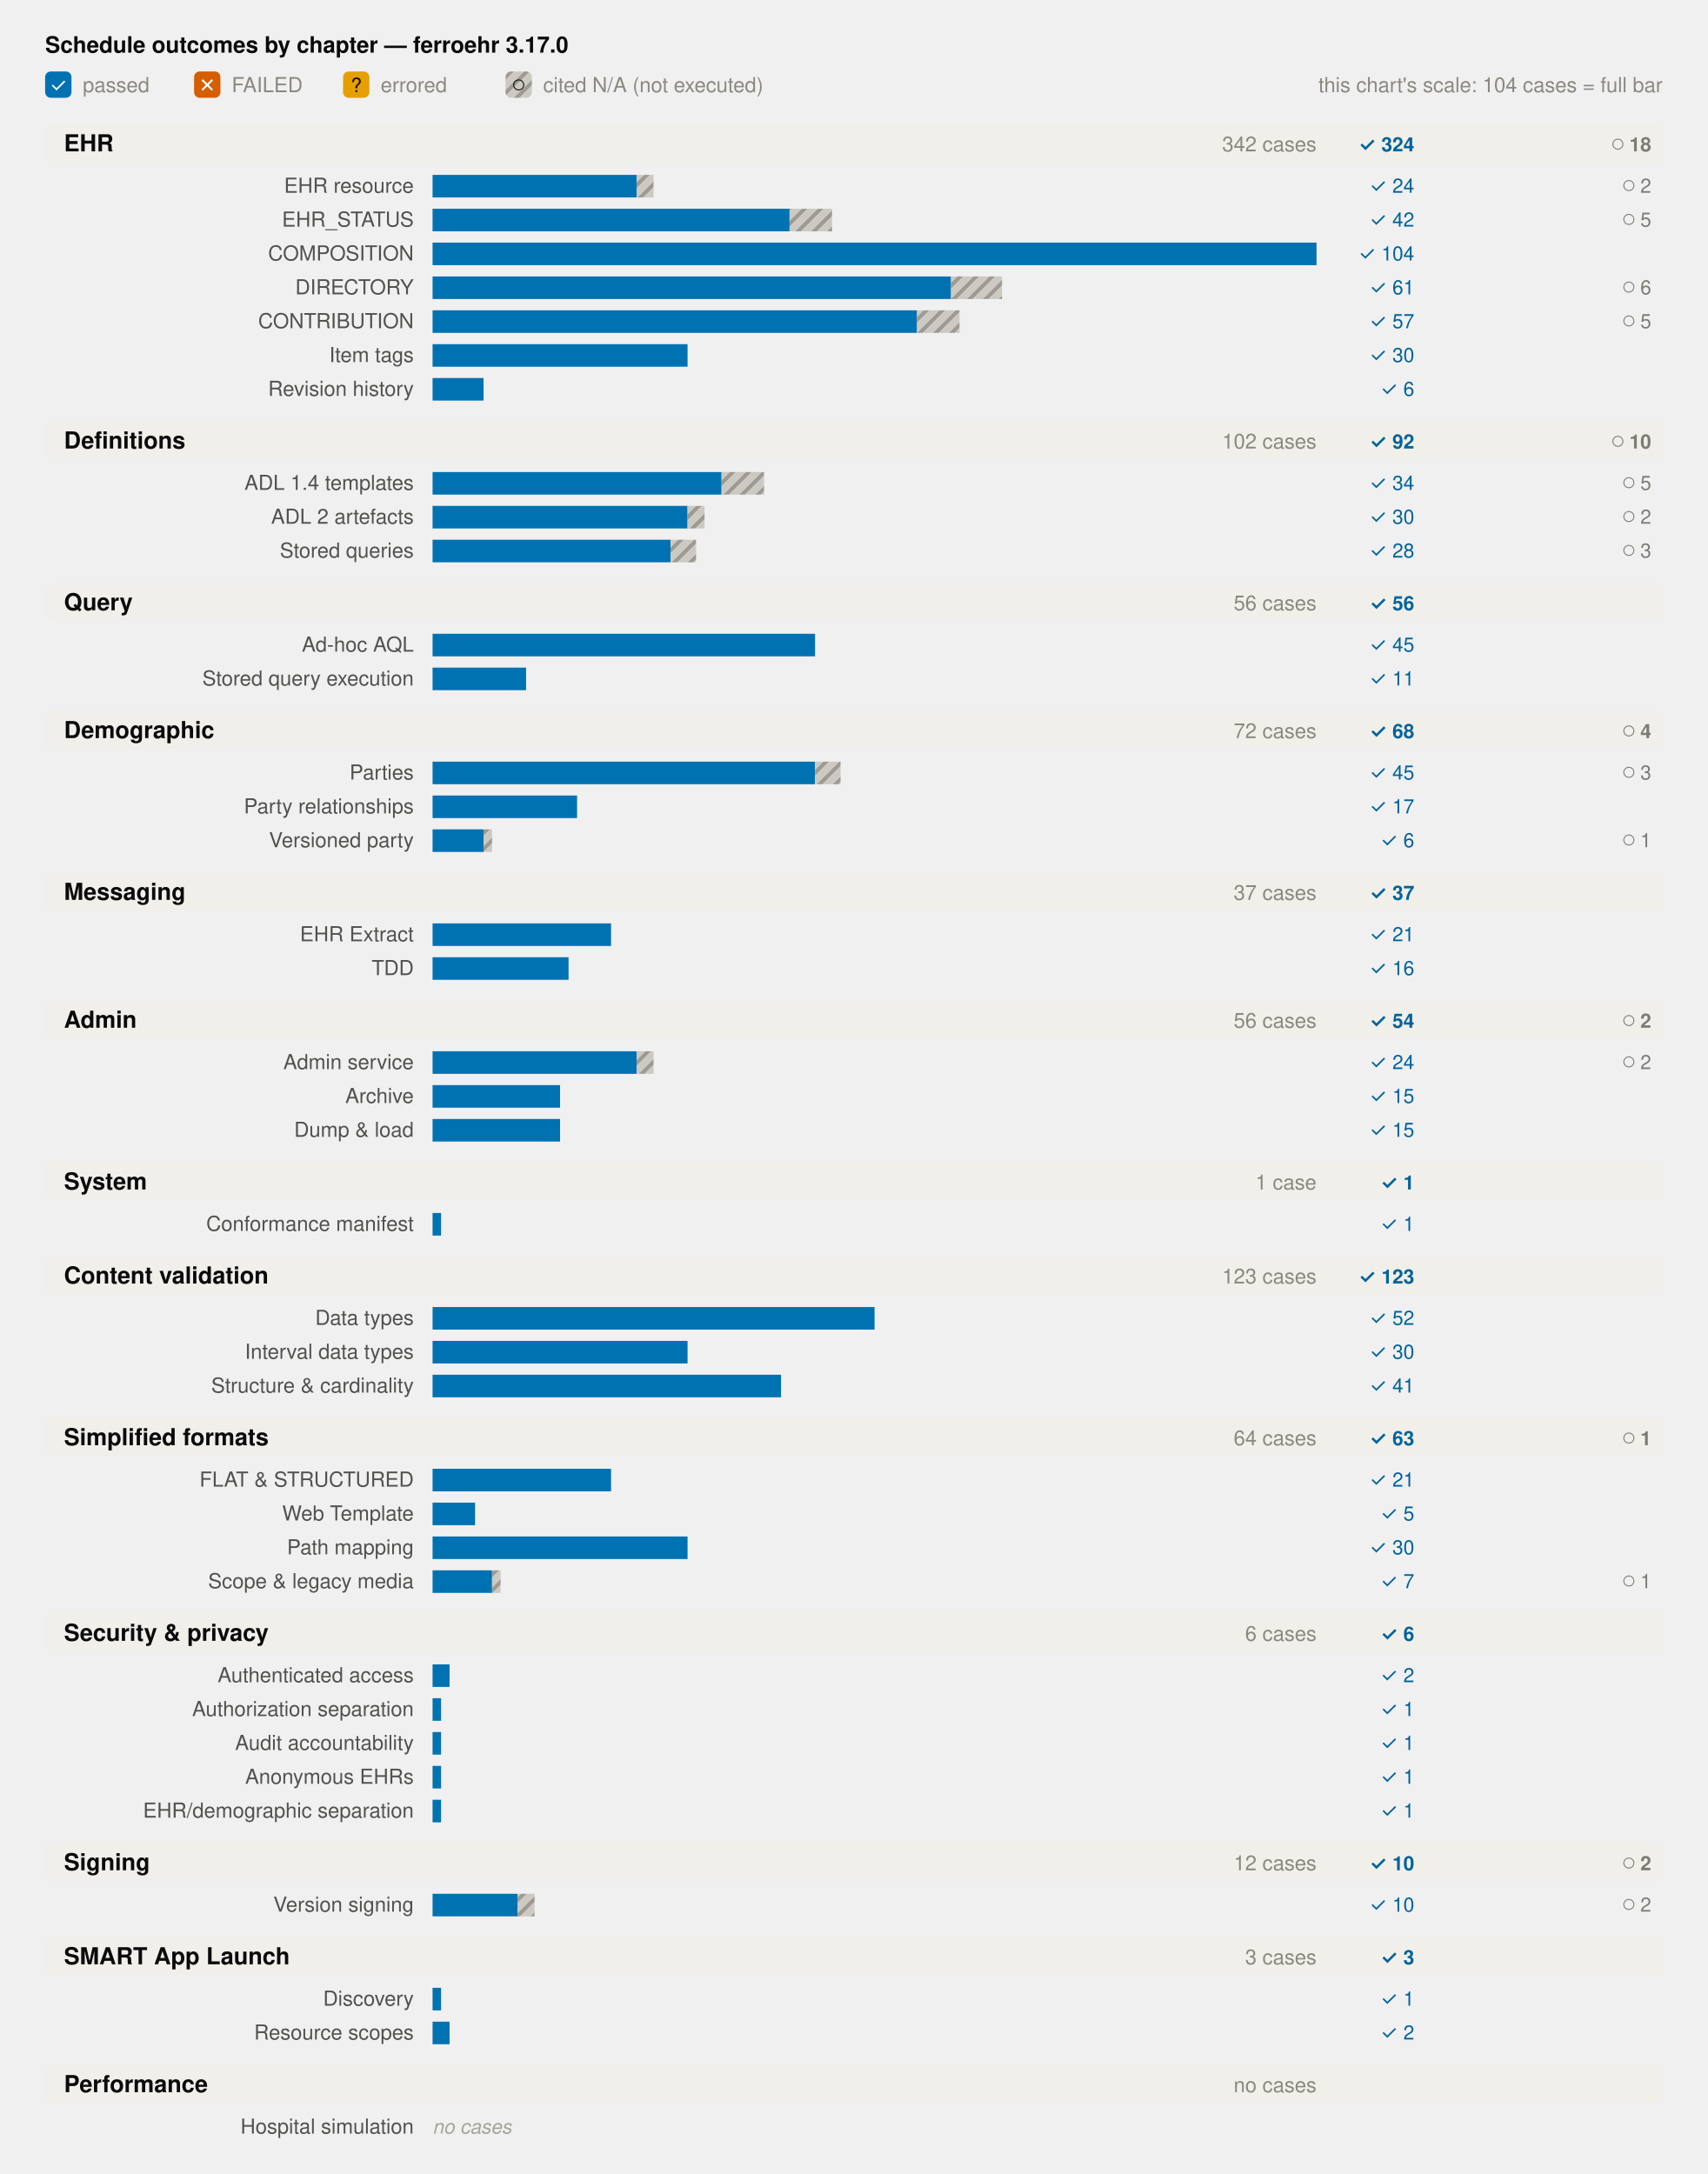
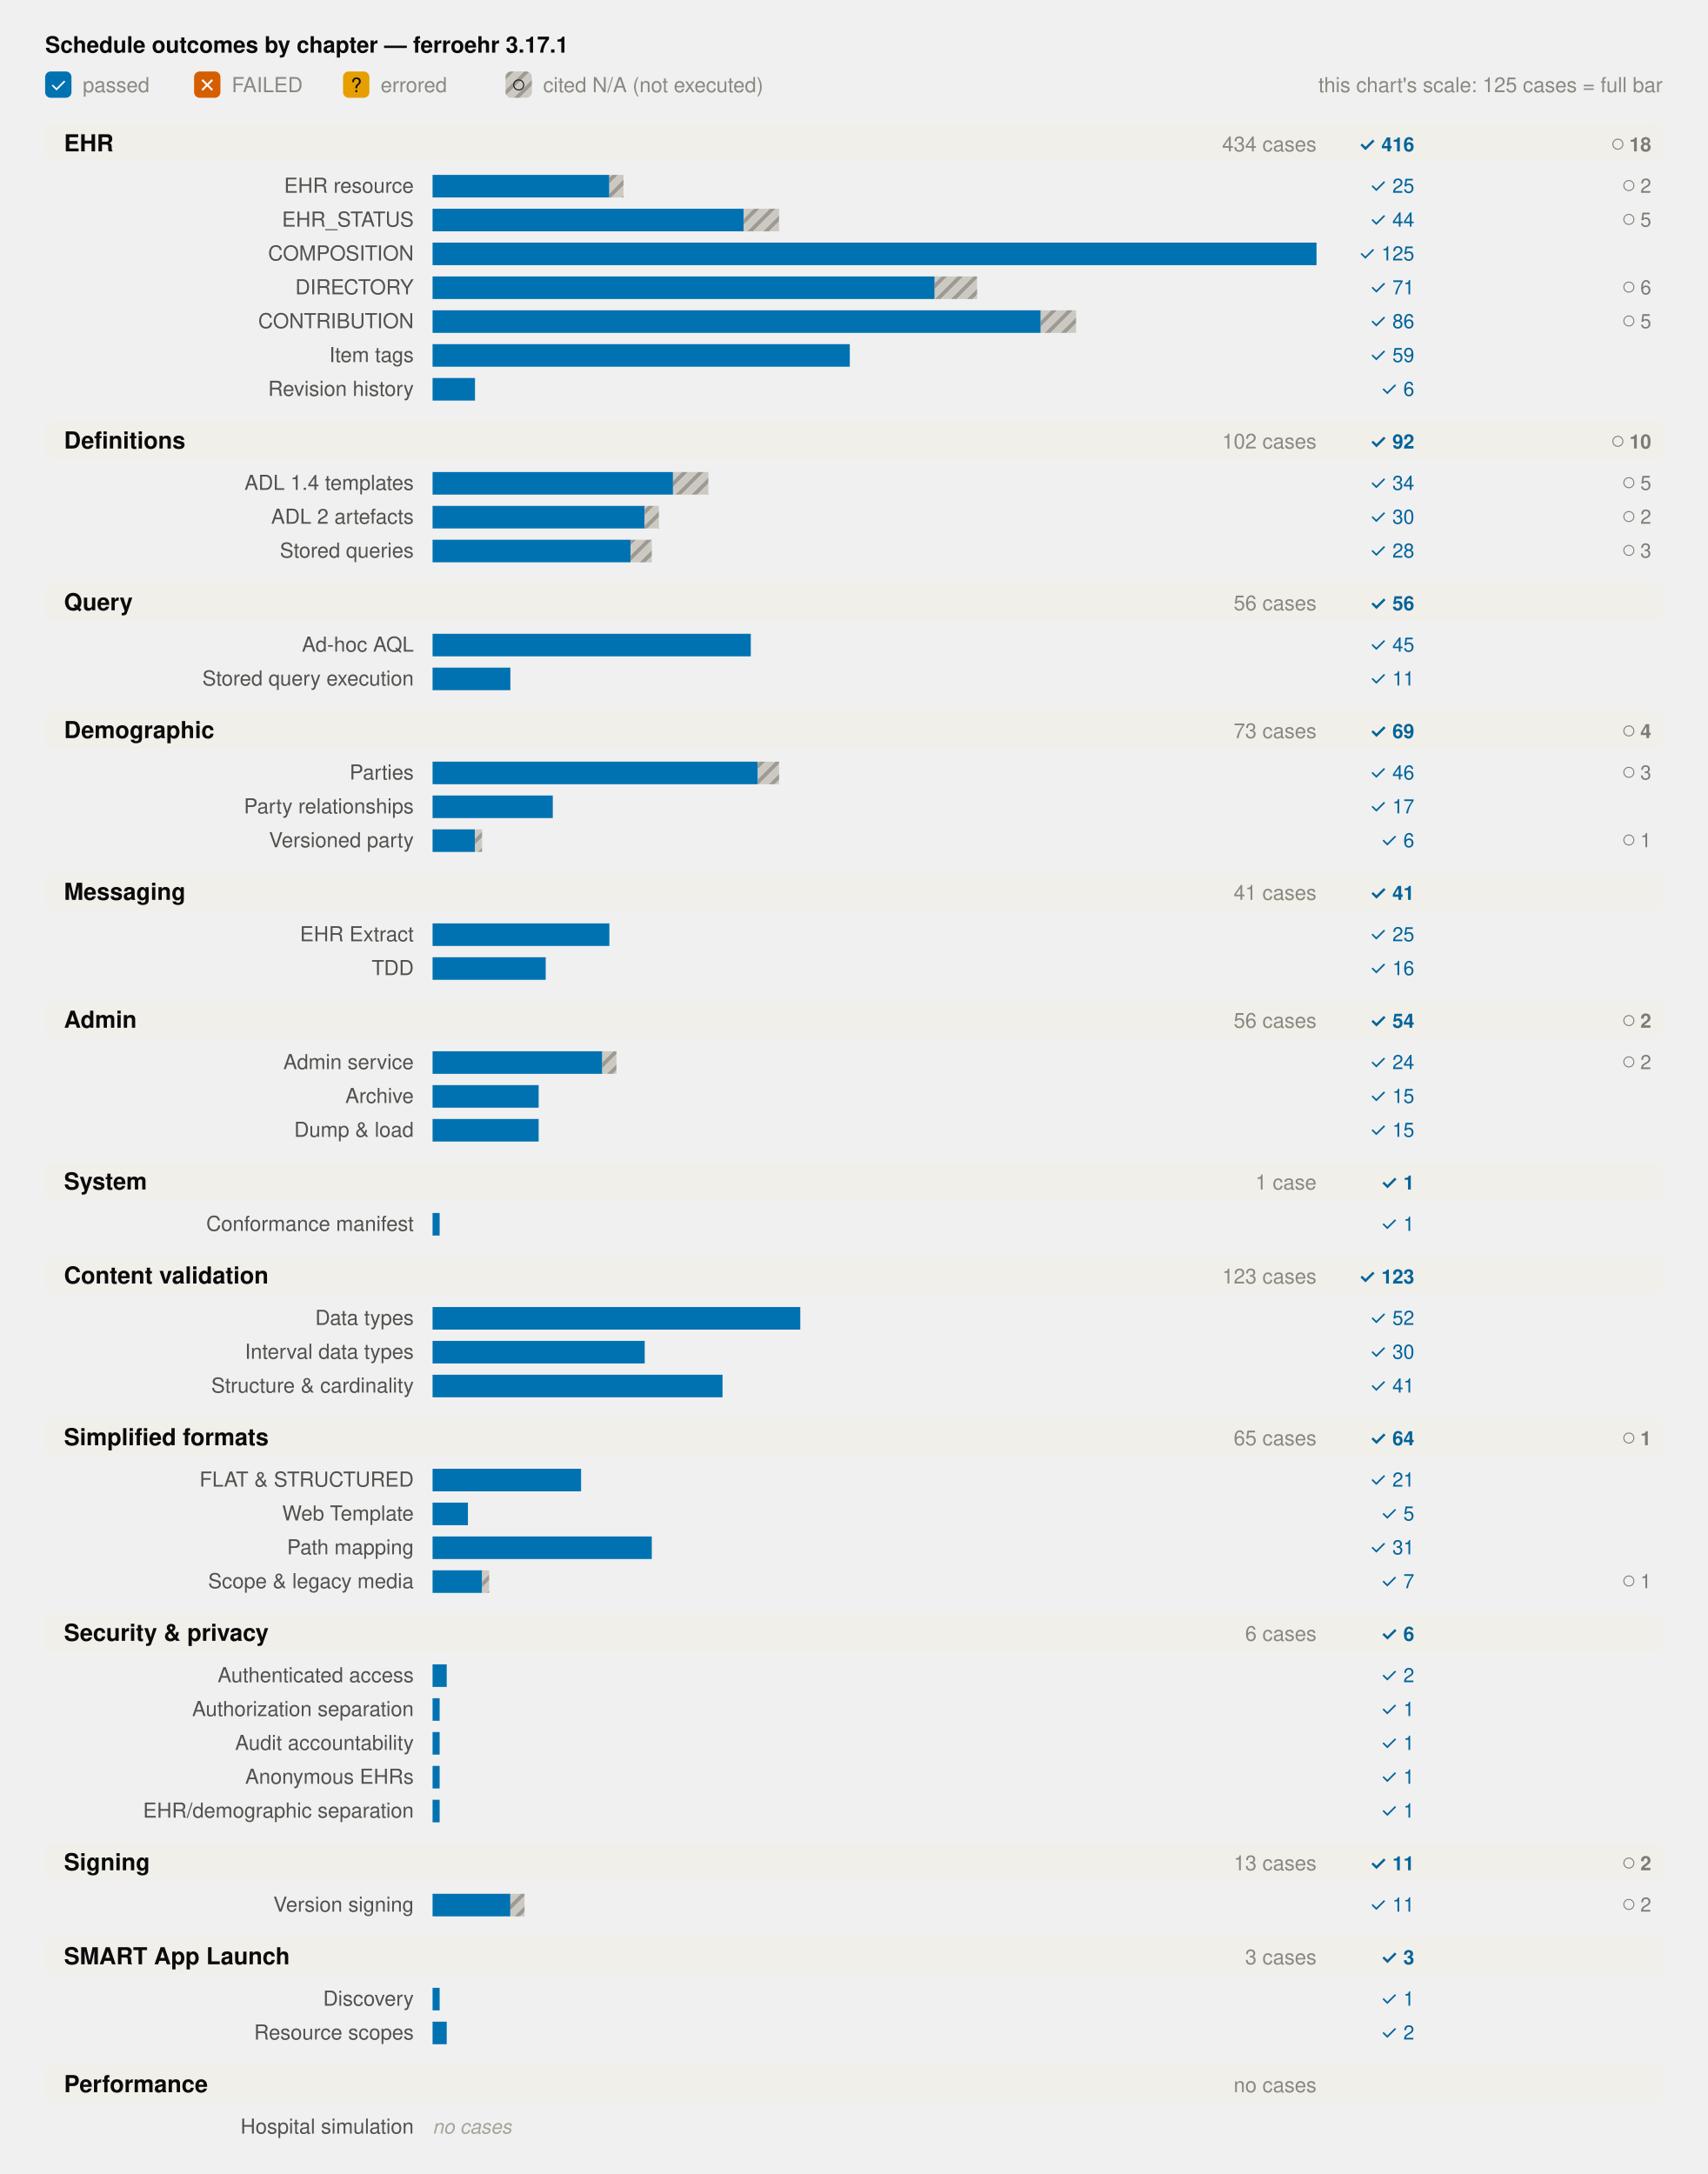
<svg xmlns="http://www.w3.org/2000/svg" viewBox="0 0 908 1156" width="908" height="1156" role="img">
  <style>
text { fill: #52514e; font: 12px -apple-system, 'Segoe UI', Helvetica, Arial, sans-serif; }
.title { fill: #0b0b0b; font-weight: 600; }
.muted { fill: #8a8880; font-size: 11px; }
.grid { stroke: #e4e2dd; stroke-width: 1; }
.cell-label { fill: #ffffff; font-size: 11px; }
.cell-label-dim { fill: #0b0b0b; font-size: 11px; }
.ev-passed { fill: #0072b2; }
.ev-failed { fill: #d55e00; }
.ev-inconclusive { fill: #e69f00; }
.ev-not-evidenced { fill: #cbc9c2; }
.cell-required { stroke: #52514e; stroke-width: 1.2; }
.cell-optional { stroke: #cbc9c2; stroke-width: 1; stroke-dasharray: 3 2; }
.bar-passed { fill: #0072b2; }
.bar-failed { fill: #d55e00; }
.bar-errored { fill: #e69f00; }
.bar-na { fill: #cbc9c2; }
.seg-label { fill: #ffffff; font-size: 10.5px; }
.seg-label-dim { fill: #0b0b0b; font-size: 10.5px; }
@media (prefers-color-scheme: dark) {
text { fill: #c3c2b7; }
.title { fill: #ffffff; }
.muted { fill: #8f8e85; }
.grid { stroke: #3a3a38; }
.cell-label { fill: #ffffff; }
.cell-label-dim { fill: #e8e6e0; }
.ev-passed { fill: #3987e5; }
.ev-failed { fill: #e5484d; }
.ev-inconclusive { fill: #f5a623; }
.ev-not-evidenced { fill: #4a4a47; }
.cell-required { stroke: #c3c2b7; }
.cell-optional { stroke: #4a4a47; }
.bar-passed { fill: #3987e5; }
.bar-failed { fill: #e5484d; }
.bar-errored { fill: #d9a514; }
.bar-na { fill: #4a4a47; }
.seg-label-dim { fill: #e8e6e0; }
}
</style>
  <style>
.chap-row { fill: #f1efe9; }
.chap-name { fill: #0b0b0b; font-size: 12.5px; font-weight: 600; }
.band-label { fill: #52514e; font-size: 11px; }
.band-empty { fill: #a5a39b; font-size: 10.5px; font-style: italic; }
.count { font-size: 10.5px; }
.count-strong { font-weight: 600; }
.count-passed { fill: #00639b; }
.count-failed { fill: #c0530b; font-weight: 600; }
.count-errored { fill: #9a7100; }
.count-na { fill: #7d7b74; }
.na-line { stroke: #9d9b93; stroke-width: 2; }
@media (prefers-color-scheme: dark) {
.chap-row { fill: #2b2b29; }
.chap-name { fill: #ffffff; }
.band-label { fill: #c3c2b7; }
.band-empty { fill: #6f6e68; }
.count-passed { fill: #4f97ee; }
.count-failed { fill: #f2696d; }
.count-errored { fill: #d9a514; }
.count-na { fill: #8f8e85; }
.na-line { stroke: #6d6d69; }
}
</style>
  <defs>
    <pattern id="na-hatch" width="6" height="6" patternUnits="userSpaceOnUse" patternTransform="rotate(45)">
      <rect width="6" height="6" class="bar-na" />
      <line x1="3" y1="0" x2="3" y2="6" class="na-line" />
    </pattern>
  </defs>
-   <text x="24" y="28" class="title">Schedule outcomes by chapter — ferroehr 3.17.0</text>
+   <text x="24" y="28" class="title">Schedule outcomes by chapter — ferroehr 3.17.1</text>
  <rect x="24" y="38" width="14" height="14" rx="3" class="bar-passed" />
  <text x="31" y="49" class="seg-label" text-anchor="middle">✓</text>
  <text x="44" y="49" class="muted">passed</text>
  <rect x="103.2" y="38" width="14" height="14" rx="3" class="bar-failed" />
  <text x="110.2" y="49" class="seg-label" text-anchor="middle">✕</text>
  <text x="123.2" y="49" class="muted">FAILED</text>
  <rect x="182.4" y="38" width="14" height="14" rx="3" class="bar-errored" />
  <text x="189.4" y="49" class="seg-label-dim" text-anchor="middle">?</text>
  <text x="202.4" y="49" class="muted">errored</text>
  <rect x="268.8" y="38" width="14" height="14" rx="3" fill="url(#na-hatch)" />
  <text x="275.8" y="49" class="seg-label-dim" text-anchor="middle">○</text>
  <text x="288.8" y="49" class="muted">cited N/A (not executed)</text>
-   <text x="884" y="49" class="muted" text-anchor="end">this chart's scale: 104 cases = full bar</text>
+   <text x="884" y="49" class="muted" text-anchor="end">this chart's scale: 125 cases = full bar</text>
  <rect x="24" y="66" width="860" height="20" rx="4" class="chap-row" />
  <text x="34" y="80.5" class="chap-name">EHR</text>
-   <text x="700" y="80.5" class="muted" text-anchor="end">342 cases</text>
-   <text x="752" y="80.5" class="count count-passed count-strong" text-anchor="end">✓ 324</text>
+   <text x="700" y="80.5" class="muted" text-anchor="end">434 cases</text>
+   <text x="752" y="80.5" class="count count-passed count-strong" text-anchor="end">✓ 416</text>
  <text x="878" y="80.5" class="count count-na count-strong" text-anchor="end">○ 18</text>
  <text x="220" y="102.5" class="band-label" text-anchor="end">EHR resource</text>
-   <rect x="230" y="93" width="108.462" height="12" class="bar-passed" />
-   <rect x="338.462" y="93" width="9.038" height="12" fill="url(#na-hatch)" />
-   <text x="752" y="102.5" class="count count-passed" text-anchor="end">✓ 24</text>
+   <rect x="230" y="93" width="94" height="12" class="bar-passed" />
+   <rect x="324" y="93" width="7.52" height="12" fill="url(#na-hatch)" />
+   <text x="752" y="102.5" class="count count-passed" text-anchor="end">✓ 25</text>
  <text x="878" y="102.5" class="count count-na" text-anchor="end">○ 2</text>
  <text x="220" y="120.5" class="band-label" text-anchor="end">EHR_STATUS</text>
-   <rect x="230" y="111" width="189.808" height="12" class="bar-passed" />
-   <rect x="419.808" y="111" width="22.596" height="12" fill="url(#na-hatch)" />
-   <text x="752" y="120.5" class="count count-passed" text-anchor="end">✓ 42</text>
+   <rect x="230" y="111" width="165.44" height="12" class="bar-passed" />
+   <rect x="395.44" y="111" width="18.8" height="12" fill="url(#na-hatch)" />
+   <text x="752" y="120.5" class="count count-passed" text-anchor="end">✓ 44</text>
  <text x="878" y="120.5" class="count count-na" text-anchor="end">○ 5</text>
  <text x="220" y="138.5" class="band-label" text-anchor="end">COMPOSITION</text>
  <rect x="230" y="129" width="470" height="12" class="bar-passed" />
-   <text x="752" y="138.5" class="count count-passed" text-anchor="end">✓ 104</text>
+   <text x="752" y="138.5" class="count count-passed" text-anchor="end">✓ 125</text>
  <text x="220" y="156.5" class="band-label" text-anchor="end">DIRECTORY</text>
-   <rect x="230" y="147" width="275.673" height="12" class="bar-passed" />
-   <rect x="505.673" y="147" width="27.115" height="12" fill="url(#na-hatch)" />
-   <text x="752" y="156.5" class="count count-passed" text-anchor="end">✓ 61</text>
+   <rect x="230" y="147" width="266.96" height="12" class="bar-passed" />
+   <rect x="496.96" y="147" width="22.56" height="12" fill="url(#na-hatch)" />
+   <text x="752" y="156.5" class="count count-passed" text-anchor="end">✓ 71</text>
  <text x="878" y="156.5" class="count count-na" text-anchor="end">○ 6</text>
  <text x="220" y="174.5" class="band-label" text-anchor="end">CONTRIBUTION</text>
-   <rect x="230" y="165" width="257.596" height="12" class="bar-passed" />
-   <rect x="487.596" y="165" width="22.596" height="12" fill="url(#na-hatch)" />
-   <text x="752" y="174.5" class="count count-passed" text-anchor="end">✓ 57</text>
+   <rect x="230" y="165" width="323.36" height="12" class="bar-passed" />
+   <rect x="553.36" y="165" width="18.8" height="12" fill="url(#na-hatch)" />
+   <text x="752" y="174.5" class="count count-passed" text-anchor="end">✓ 86</text>
  <text x="878" y="174.5" class="count count-na" text-anchor="end">○ 5</text>
  <text x="220" y="192.5" class="band-label" text-anchor="end">Item tags</text>
-   <rect x="230" y="183" width="135.577" height="12" class="bar-passed" />
-   <text x="752" y="192.5" class="count count-passed" text-anchor="end">✓ 30</text>
+   <rect x="230" y="183" width="221.84" height="12" class="bar-passed" />
+   <text x="752" y="192.5" class="count count-passed" text-anchor="end">✓ 59</text>
  <text x="220" y="210.5" class="band-label" text-anchor="end">Revision history</text>
-   <rect x="230" y="201" width="27.115" height="12" class="bar-passed" />
+   <rect x="230" y="201" width="22.56" height="12" class="bar-passed" />
  <text x="752" y="210.5" class="count count-passed" text-anchor="end">✓ 6</text>
  <rect x="24" y="224" width="860" height="20" rx="4" class="chap-row" />
  <text x="34" y="238.5" class="chap-name">Definitions</text>
  <text x="700" y="238.5" class="muted" text-anchor="end">102 cases</text>
  <text x="752" y="238.5" class="count count-passed count-strong" text-anchor="end">✓ 92</text>
  <text x="878" y="238.5" class="count count-na count-strong" text-anchor="end">○ 10</text>
  <text x="220" y="260.5" class="band-label" text-anchor="end">ADL 1.4 templates</text>
-   <rect x="230" y="251" width="153.654" height="12" class="bar-passed" />
-   <rect x="383.654" y="251" width="22.596" height="12" fill="url(#na-hatch)" />
+   <rect x="230" y="251" width="127.84" height="12" class="bar-passed" />
+   <rect x="357.84" y="251" width="18.8" height="12" fill="url(#na-hatch)" />
  <text x="752" y="260.5" class="count count-passed" text-anchor="end">✓ 34</text>
  <text x="878" y="260.5" class="count count-na" text-anchor="end">○ 5</text>
  <text x="220" y="278.5" class="band-label" text-anchor="end">ADL 2 artefacts</text>
-   <rect x="230" y="269" width="135.577" height="12" class="bar-passed" />
-   <rect x="365.577" y="269" width="9.038" height="12" fill="url(#na-hatch)" />
+   <rect x="230" y="269" width="112.8" height="12" class="bar-passed" />
+   <rect x="342.8" y="269" width="7.52" height="12" fill="url(#na-hatch)" />
  <text x="752" y="278.5" class="count count-passed" text-anchor="end">✓ 30</text>
  <text x="878" y="278.5" class="count count-na" text-anchor="end">○ 2</text>
  <text x="220" y="296.5" class="band-label" text-anchor="end">Stored queries</text>
-   <rect x="230" y="287" width="126.538" height="12" class="bar-passed" />
-   <rect x="356.538" y="287" width="13.558" height="12" fill="url(#na-hatch)" />
+   <rect x="230" y="287" width="105.28" height="12" class="bar-passed" />
+   <rect x="335.28" y="287" width="11.28" height="12" fill="url(#na-hatch)" />
  <text x="752" y="296.5" class="count count-passed" text-anchor="end">✓ 28</text>
  <text x="878" y="296.5" class="count count-na" text-anchor="end">○ 3</text>
  <rect x="24" y="310" width="860" height="20" rx="4" class="chap-row" />
  <text x="34" y="324.5" class="chap-name">Query</text>
  <text x="700" y="324.5" class="muted" text-anchor="end">56 cases</text>
  <text x="752" y="324.5" class="count count-passed count-strong" text-anchor="end">✓ 56</text>
  <text x="220" y="346.5" class="band-label" text-anchor="end">Ad-hoc AQL</text>
-   <rect x="230" y="337" width="203.365" height="12" class="bar-passed" />
+   <rect x="230" y="337" width="169.2" height="12" class="bar-passed" />
  <text x="752" y="346.5" class="count count-passed" text-anchor="end">✓ 45</text>
  <text x="220" y="364.5" class="band-label" text-anchor="end">Stored query execution</text>
-   <rect x="230" y="355" width="49.712" height="12" class="bar-passed" />
+   <rect x="230" y="355" width="41.36" height="12" class="bar-passed" />
  <text x="752" y="364.5" class="count count-passed" text-anchor="end">✓ 11</text>
  <rect x="24" y="378" width="860" height="20" rx="4" class="chap-row" />
  <text x="34" y="392.5" class="chap-name">Demographic</text>
-   <text x="700" y="392.5" class="muted" text-anchor="end">72 cases</text>
-   <text x="752" y="392.5" class="count count-passed count-strong" text-anchor="end">✓ 68</text>
+   <text x="700" y="392.5" class="muted" text-anchor="end">73 cases</text>
+   <text x="752" y="392.5" class="count count-passed count-strong" text-anchor="end">✓ 69</text>
  <text x="878" y="392.5" class="count count-na count-strong" text-anchor="end">○ 4</text>
  <text x="220" y="414.5" class="band-label" text-anchor="end">Parties</text>
-   <rect x="230" y="405" width="203.365" height="12" class="bar-passed" />
-   <rect x="433.365" y="405" width="13.558" height="12" fill="url(#na-hatch)" />
-   <text x="752" y="414.5" class="count count-passed" text-anchor="end">✓ 45</text>
+   <rect x="230" y="405" width="172.96" height="12" class="bar-passed" />
+   <rect x="402.96" y="405" width="11.28" height="12" fill="url(#na-hatch)" />
+   <text x="752" y="414.5" class="count count-passed" text-anchor="end">✓ 46</text>
  <text x="878" y="414.5" class="count count-na" text-anchor="end">○ 3</text>
  <text x="220" y="432.5" class="band-label" text-anchor="end">Party relationships</text>
-   <rect x="230" y="423" width="76.827" height="12" class="bar-passed" />
+   <rect x="230" y="423" width="63.92" height="12" class="bar-passed" />
  <text x="752" y="432.5" class="count count-passed" text-anchor="end">✓ 17</text>
  <text x="220" y="450.5" class="band-label" text-anchor="end">Versioned party</text>
-   <rect x="230" y="441" width="27.115" height="12" class="bar-passed" />
-   <rect x="257.115" y="441" width="4.519" height="12" fill="url(#na-hatch)" />
+   <rect x="230" y="441" width="22.56" height="12" class="bar-passed" />
+   <rect x="252.56" y="441" width="3.76" height="12" fill="url(#na-hatch)" />
  <text x="752" y="450.5" class="count count-passed" text-anchor="end">✓ 6</text>
  <text x="878" y="450.5" class="count count-na" text-anchor="end">○ 1</text>
  <rect x="24" y="464" width="860" height="20" rx="4" class="chap-row" />
  <text x="34" y="478.5" class="chap-name">Messaging</text>
-   <text x="700" y="478.5" class="muted" text-anchor="end">37 cases</text>
-   <text x="752" y="478.5" class="count count-passed count-strong" text-anchor="end">✓ 37</text>
+   <text x="700" y="478.5" class="muted" text-anchor="end">41 cases</text>
+   <text x="752" y="478.5" class="count count-passed count-strong" text-anchor="end">✓ 41</text>
  <text x="220" y="500.5" class="band-label" text-anchor="end">EHR Extract</text>
-   <rect x="230" y="491" width="94.904" height="12" class="bar-passed" />
-   <text x="752" y="500.5" class="count count-passed" text-anchor="end">✓ 21</text>
+   <rect x="230" y="491" width="94" height="12" class="bar-passed" />
+   <text x="752" y="500.5" class="count count-passed" text-anchor="end">✓ 25</text>
  <text x="220" y="518.5" class="band-label" text-anchor="end">TDD</text>
-   <rect x="230" y="509" width="72.308" height="12" class="bar-passed" />
+   <rect x="230" y="509" width="60.16" height="12" class="bar-passed" />
  <text x="752" y="518.5" class="count count-passed" text-anchor="end">✓ 16</text>
  <rect x="24" y="532" width="860" height="20" rx="4" class="chap-row" />
  <text x="34" y="546.5" class="chap-name">Admin</text>
  <text x="700" y="546.5" class="muted" text-anchor="end">56 cases</text>
  <text x="752" y="546.5" class="count count-passed count-strong" text-anchor="end">✓ 54</text>
  <text x="878" y="546.5" class="count count-na count-strong" text-anchor="end">○ 2</text>
  <text x="220" y="568.5" class="band-label" text-anchor="end">Admin service</text>
-   <rect x="230" y="559" width="108.462" height="12" class="bar-passed" />
-   <rect x="338.462" y="559" width="9.038" height="12" fill="url(#na-hatch)" />
+   <rect x="230" y="559" width="90.24" height="12" class="bar-passed" />
+   <rect x="320.24" y="559" width="7.52" height="12" fill="url(#na-hatch)" />
  <text x="752" y="568.5" class="count count-passed" text-anchor="end">✓ 24</text>
  <text x="878" y="568.5" class="count count-na" text-anchor="end">○ 2</text>
  <text x="220" y="586.5" class="band-label" text-anchor="end">Archive</text>
-   <rect x="230" y="577" width="67.788" height="12" class="bar-passed" />
+   <rect x="230" y="577" width="56.4" height="12" class="bar-passed" />
  <text x="752" y="586.5" class="count count-passed" text-anchor="end">✓ 15</text>
  <text x="220" y="604.5" class="band-label" text-anchor="end">Dump &amp; load</text>
-   <rect x="230" y="595" width="67.788" height="12" class="bar-passed" />
+   <rect x="230" y="595" width="56.4" height="12" class="bar-passed" />
  <text x="752" y="604.5" class="count count-passed" text-anchor="end">✓ 15</text>
  <rect x="24" y="618" width="860" height="20" rx="4" class="chap-row" />
  <text x="34" y="632.5" class="chap-name">System</text>
  <text x="700" y="632.5" class="muted" text-anchor="end">1 case</text>
  <text x="752" y="632.5" class="count count-passed count-strong" text-anchor="end">✓ 1</text>
  <text x="220" y="654.5" class="band-label" text-anchor="end">Conformance manifest</text>
-   <rect x="230" y="645" width="4.519" height="12" class="bar-passed" />
+   <rect x="230" y="645" width="3.76" height="12" class="bar-passed" />
  <text x="752" y="654.5" class="count count-passed" text-anchor="end">✓ 1</text>
  <rect x="24" y="668" width="860" height="20" rx="4" class="chap-row" />
  <text x="34" y="682.5" class="chap-name">Content validation</text>
  <text x="700" y="682.5" class="muted" text-anchor="end">123 cases</text>
  <text x="752" y="682.5" class="count count-passed count-strong" text-anchor="end">✓ 123</text>
  <text x="220" y="704.5" class="band-label" text-anchor="end">Data types</text>
-   <rect x="230" y="695" width="235" height="12" class="bar-passed" />
+   <rect x="230" y="695" width="195.52" height="12" class="bar-passed" />
  <text x="752" y="704.5" class="count count-passed" text-anchor="end">✓ 52</text>
  <text x="220" y="722.5" class="band-label" text-anchor="end">Interval data types</text>
-   <rect x="230" y="713" width="135.577" height="12" class="bar-passed" />
+   <rect x="230" y="713" width="112.8" height="12" class="bar-passed" />
  <text x="752" y="722.5" class="count count-passed" text-anchor="end">✓ 30</text>
  <text x="220" y="740.5" class="band-label" text-anchor="end">Structure &amp; cardinality</text>
-   <rect x="230" y="731" width="185.288" height="12" class="bar-passed" />
+   <rect x="230" y="731" width="154.16" height="12" class="bar-passed" />
  <text x="752" y="740.5" class="count count-passed" text-anchor="end">✓ 41</text>
  <rect x="24" y="754" width="860" height="20" rx="4" class="chap-row" />
  <text x="34" y="768.5" class="chap-name">Simplified formats</text>
-   <text x="700" y="768.5" class="muted" text-anchor="end">64 cases</text>
-   <text x="752" y="768.5" class="count count-passed count-strong" text-anchor="end">✓ 63</text>
+   <text x="700" y="768.5" class="muted" text-anchor="end">65 cases</text>
+   <text x="752" y="768.5" class="count count-passed count-strong" text-anchor="end">✓ 64</text>
  <text x="878" y="768.5" class="count count-na count-strong" text-anchor="end">○ 1</text>
  <text x="220" y="790.5" class="band-label" text-anchor="end">FLAT &amp; STRUCTURED</text>
-   <rect x="230" y="781" width="94.904" height="12" class="bar-passed" />
+   <rect x="230" y="781" width="78.96" height="12" class="bar-passed" />
  <text x="752" y="790.5" class="count count-passed" text-anchor="end">✓ 21</text>
  <text x="220" y="808.5" class="band-label" text-anchor="end">Web Template</text>
-   <rect x="230" y="799" width="22.596" height="12" class="bar-passed" />
+   <rect x="230" y="799" width="18.8" height="12" class="bar-passed" />
  <text x="752" y="808.5" class="count count-passed" text-anchor="end">✓ 5</text>
  <text x="220" y="826.5" class="band-label" text-anchor="end">Path mapping</text>
-   <rect x="230" y="817" width="135.577" height="12" class="bar-passed" />
-   <text x="752" y="826.5" class="count count-passed" text-anchor="end">✓ 30</text>
+   <rect x="230" y="817" width="116.56" height="12" class="bar-passed" />
+   <text x="752" y="826.5" class="count count-passed" text-anchor="end">✓ 31</text>
  <text x="220" y="844.5" class="band-label" text-anchor="end">Scope &amp; legacy media</text>
-   <rect x="230" y="835" width="31.635" height="12" class="bar-passed" />
-   <rect x="261.635" y="835" width="4.519" height="12" fill="url(#na-hatch)" />
+   <rect x="230" y="835" width="26.32" height="12" class="bar-passed" />
+   <rect x="256.32" y="835" width="3.76" height="12" fill="url(#na-hatch)" />
  <text x="752" y="844.5" class="count count-passed" text-anchor="end">✓ 7</text>
  <text x="878" y="844.5" class="count count-na" text-anchor="end">○ 1</text>
  <rect x="24" y="858" width="860" height="20" rx="4" class="chap-row" />
  <text x="34" y="872.5" class="chap-name">Security &amp; privacy</text>
  <text x="700" y="872.5" class="muted" text-anchor="end">6 cases</text>
  <text x="752" y="872.5" class="count count-passed count-strong" text-anchor="end">✓ 6</text>
  <text x="220" y="894.5" class="band-label" text-anchor="end">Authenticated access</text>
-   <rect x="230" y="885" width="9.038" height="12" class="bar-passed" />
+   <rect x="230" y="885" width="7.52" height="12" class="bar-passed" />
  <text x="752" y="894.5" class="count count-passed" text-anchor="end">✓ 2</text>
  <text x="220" y="912.5" class="band-label" text-anchor="end">Authorization separation</text>
-   <rect x="230" y="903" width="4.519" height="12" class="bar-passed" />
+   <rect x="230" y="903" width="3.76" height="12" class="bar-passed" />
  <text x="752" y="912.5" class="count count-passed" text-anchor="end">✓ 1</text>
  <text x="220" y="930.5" class="band-label" text-anchor="end">Audit accountability</text>
-   <rect x="230" y="921" width="4.519" height="12" class="bar-passed" />
+   <rect x="230" y="921" width="3.76" height="12" class="bar-passed" />
  <text x="752" y="930.5" class="count count-passed" text-anchor="end">✓ 1</text>
  <text x="220" y="948.5" class="band-label" text-anchor="end">Anonymous EHRs</text>
-   <rect x="230" y="939" width="4.519" height="12" class="bar-passed" />
+   <rect x="230" y="939" width="3.76" height="12" class="bar-passed" />
  <text x="752" y="948.5" class="count count-passed" text-anchor="end">✓ 1</text>
  <text x="220" y="966.5" class="band-label" text-anchor="end">EHR/demographic separation</text>
-   <rect x="230" y="957" width="4.519" height="12" class="bar-passed" />
+   <rect x="230" y="957" width="3.76" height="12" class="bar-passed" />
  <text x="752" y="966.5" class="count count-passed" text-anchor="end">✓ 1</text>
  <rect x="24" y="980" width="860" height="20" rx="4" class="chap-row" />
  <text x="34" y="994.5" class="chap-name">Signing</text>
-   <text x="700" y="994.5" class="muted" text-anchor="end">12 cases</text>
-   <text x="752" y="994.5" class="count count-passed count-strong" text-anchor="end">✓ 10</text>
+   <text x="700" y="994.5" class="muted" text-anchor="end">13 cases</text>
+   <text x="752" y="994.5" class="count count-passed count-strong" text-anchor="end">✓ 11</text>
  <text x="878" y="994.5" class="count count-na count-strong" text-anchor="end">○ 2</text>
  <text x="220" y="1016.5" class="band-label" text-anchor="end">Version signing</text>
-   <rect x="230" y="1007" width="45.192" height="12" class="bar-passed" />
-   <rect x="275.192" y="1007" width="9.038" height="12" fill="url(#na-hatch)" />
-   <text x="752" y="1016.5" class="count count-passed" text-anchor="end">✓ 10</text>
+   <rect x="230" y="1007" width="41.36" height="12" class="bar-passed" />
+   <rect x="271.36" y="1007" width="7.52" height="12" fill="url(#na-hatch)" />
+   <text x="752" y="1016.5" class="count count-passed" text-anchor="end">✓ 11</text>
  <text x="878" y="1016.5" class="count count-na" text-anchor="end">○ 2</text>
  <rect x="24" y="1030" width="860" height="20" rx="4" class="chap-row" />
  <text x="34" y="1044.5" class="chap-name">SMART App Launch</text>
  <text x="700" y="1044.5" class="muted" text-anchor="end">3 cases</text>
  <text x="752" y="1044.5" class="count count-passed count-strong" text-anchor="end">✓ 3</text>
  <text x="220" y="1066.5" class="band-label" text-anchor="end">Discovery</text>
-   <rect x="230" y="1057" width="4.519" height="12" class="bar-passed" />
+   <rect x="230" y="1057" width="3.76" height="12" class="bar-passed" />
  <text x="752" y="1066.5" class="count count-passed" text-anchor="end">✓ 1</text>
  <text x="220" y="1084.5" class="band-label" text-anchor="end">Resource scopes</text>
-   <rect x="230" y="1075" width="9.038" height="12" class="bar-passed" />
+   <rect x="230" y="1075" width="7.52" height="12" class="bar-passed" />
  <text x="752" y="1084.5" class="count count-passed" text-anchor="end">✓ 2</text>
  <rect x="24" y="1098" width="860" height="20" rx="4" class="chap-row" />
  <text x="34" y="1112.5" class="chap-name">Performance</text>
  <text x="700" y="1112.5" class="muted" text-anchor="end">no cases</text>
  <text x="220" y="1134.5" class="band-label" text-anchor="end">Hospital simulation</text>
  <text x="230" y="1134.5" class="band-empty">no cases</text>
</svg>
